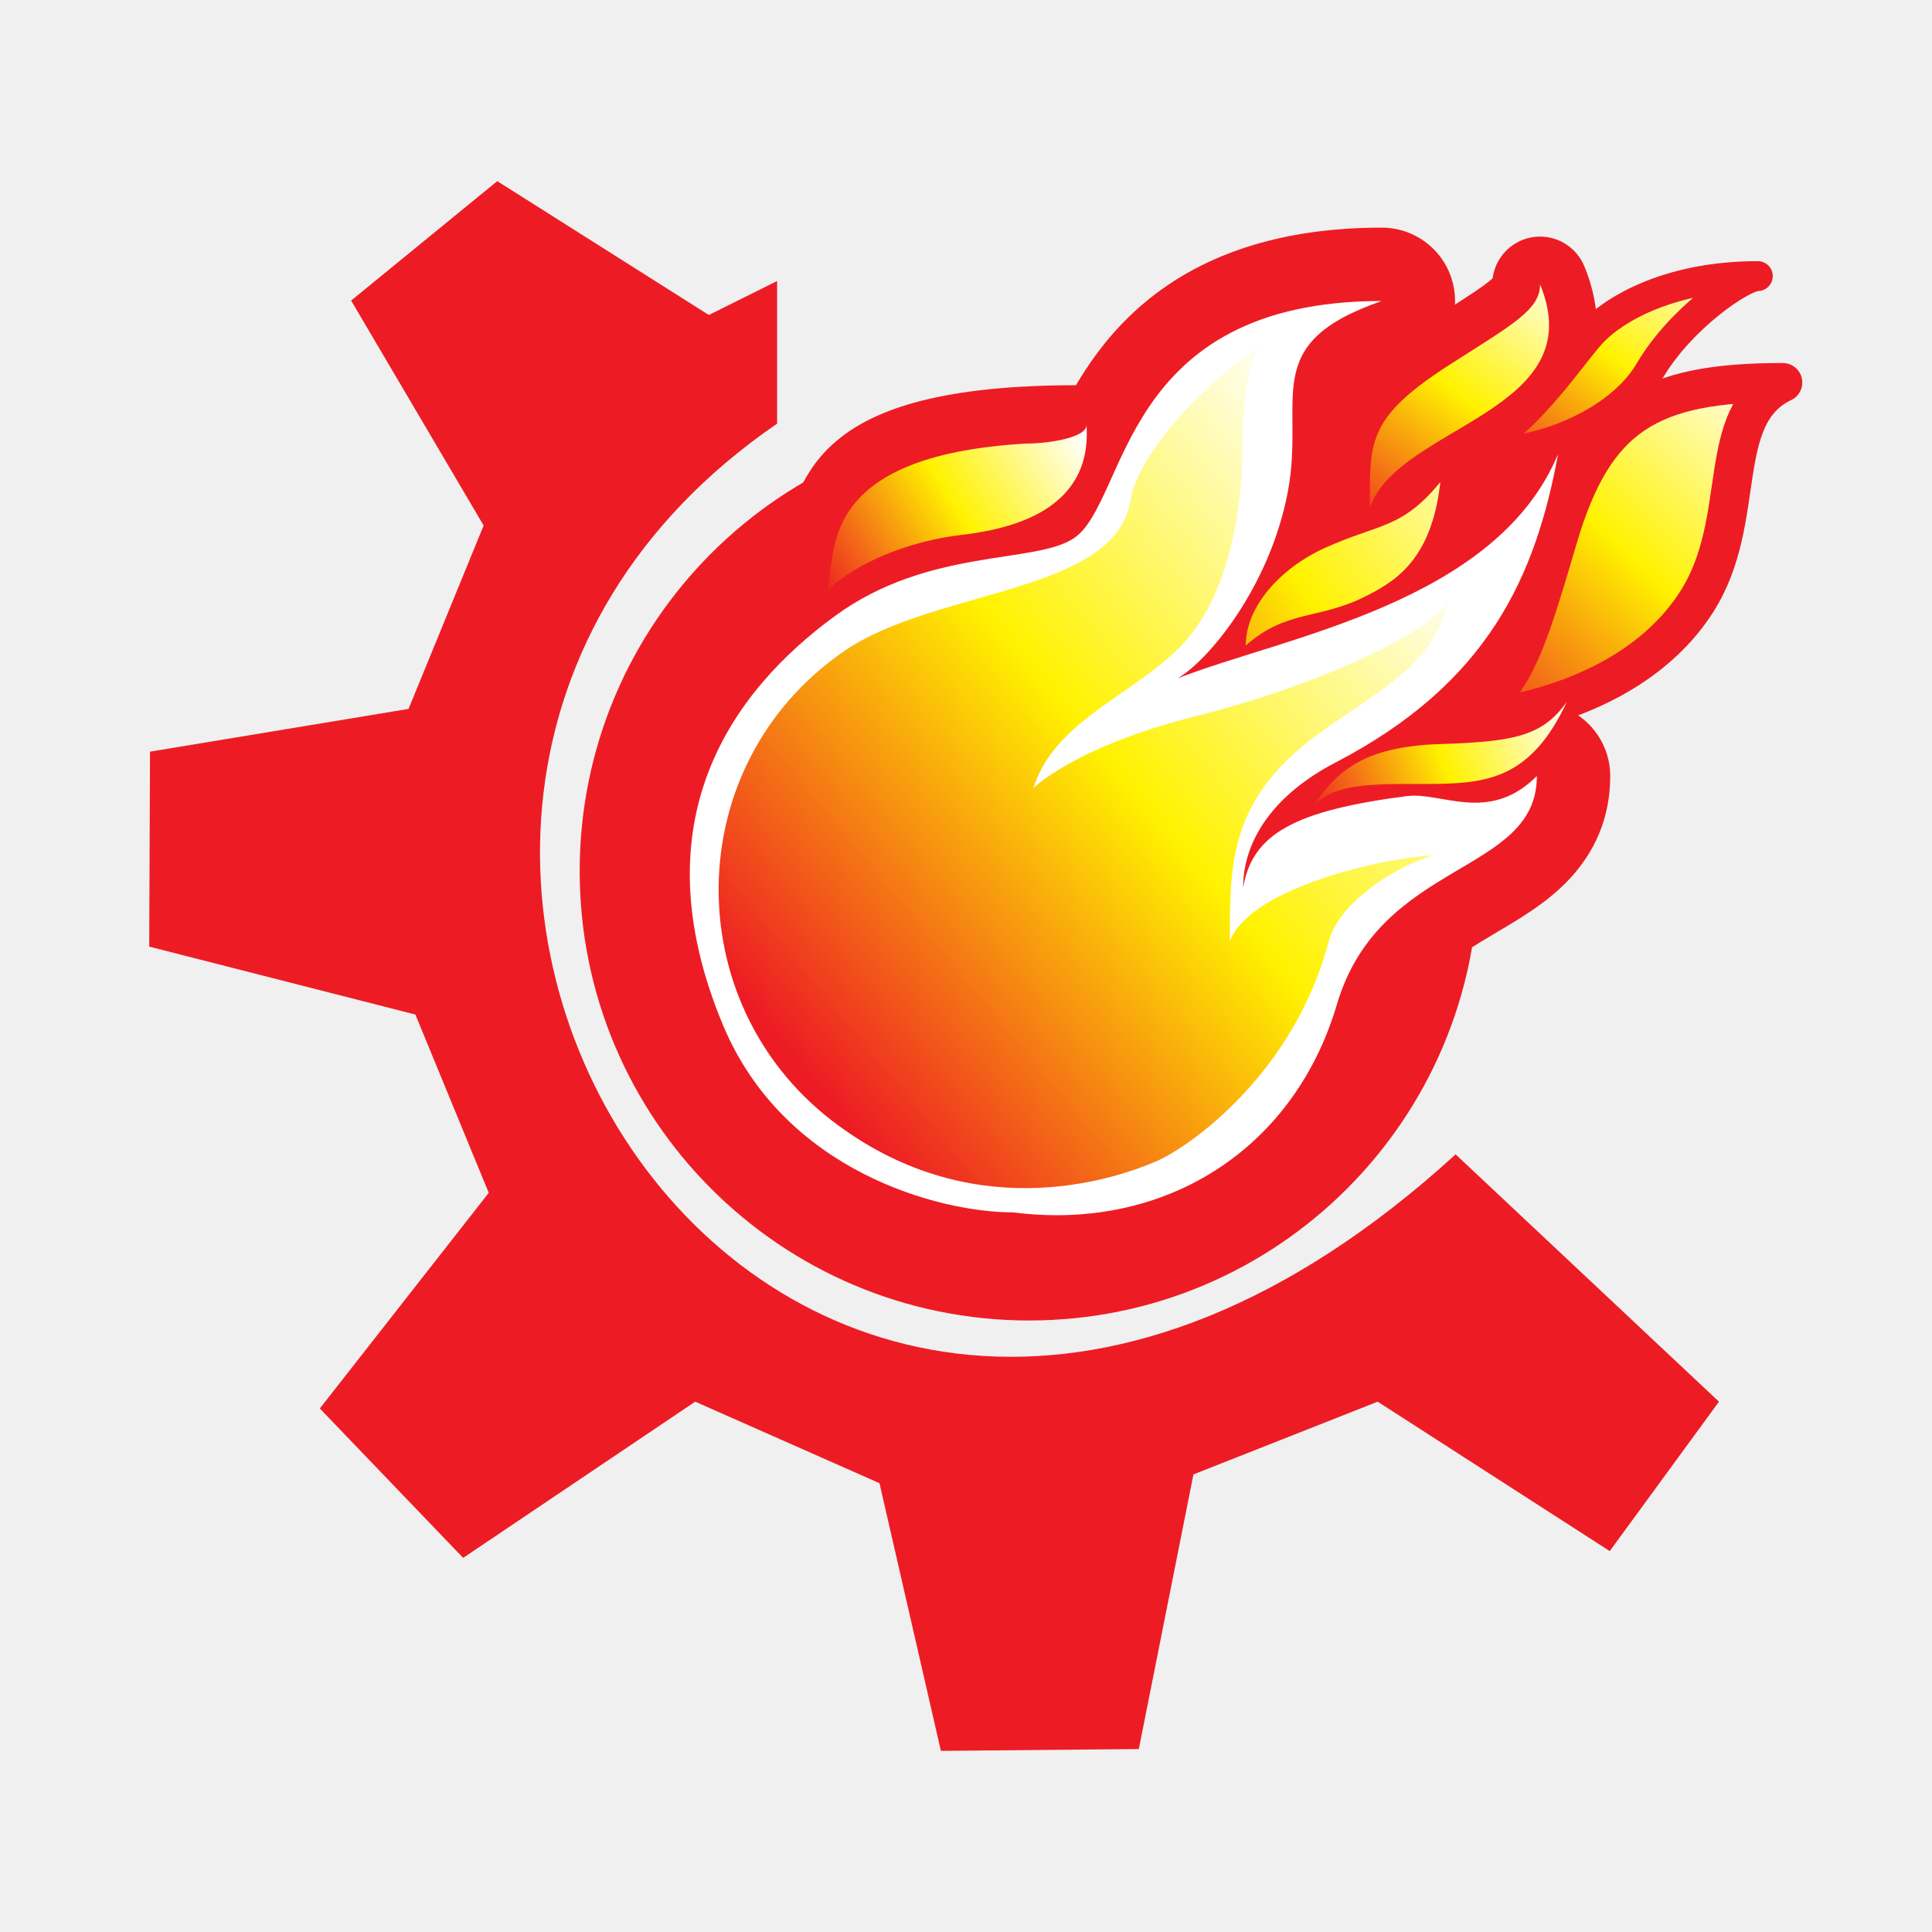
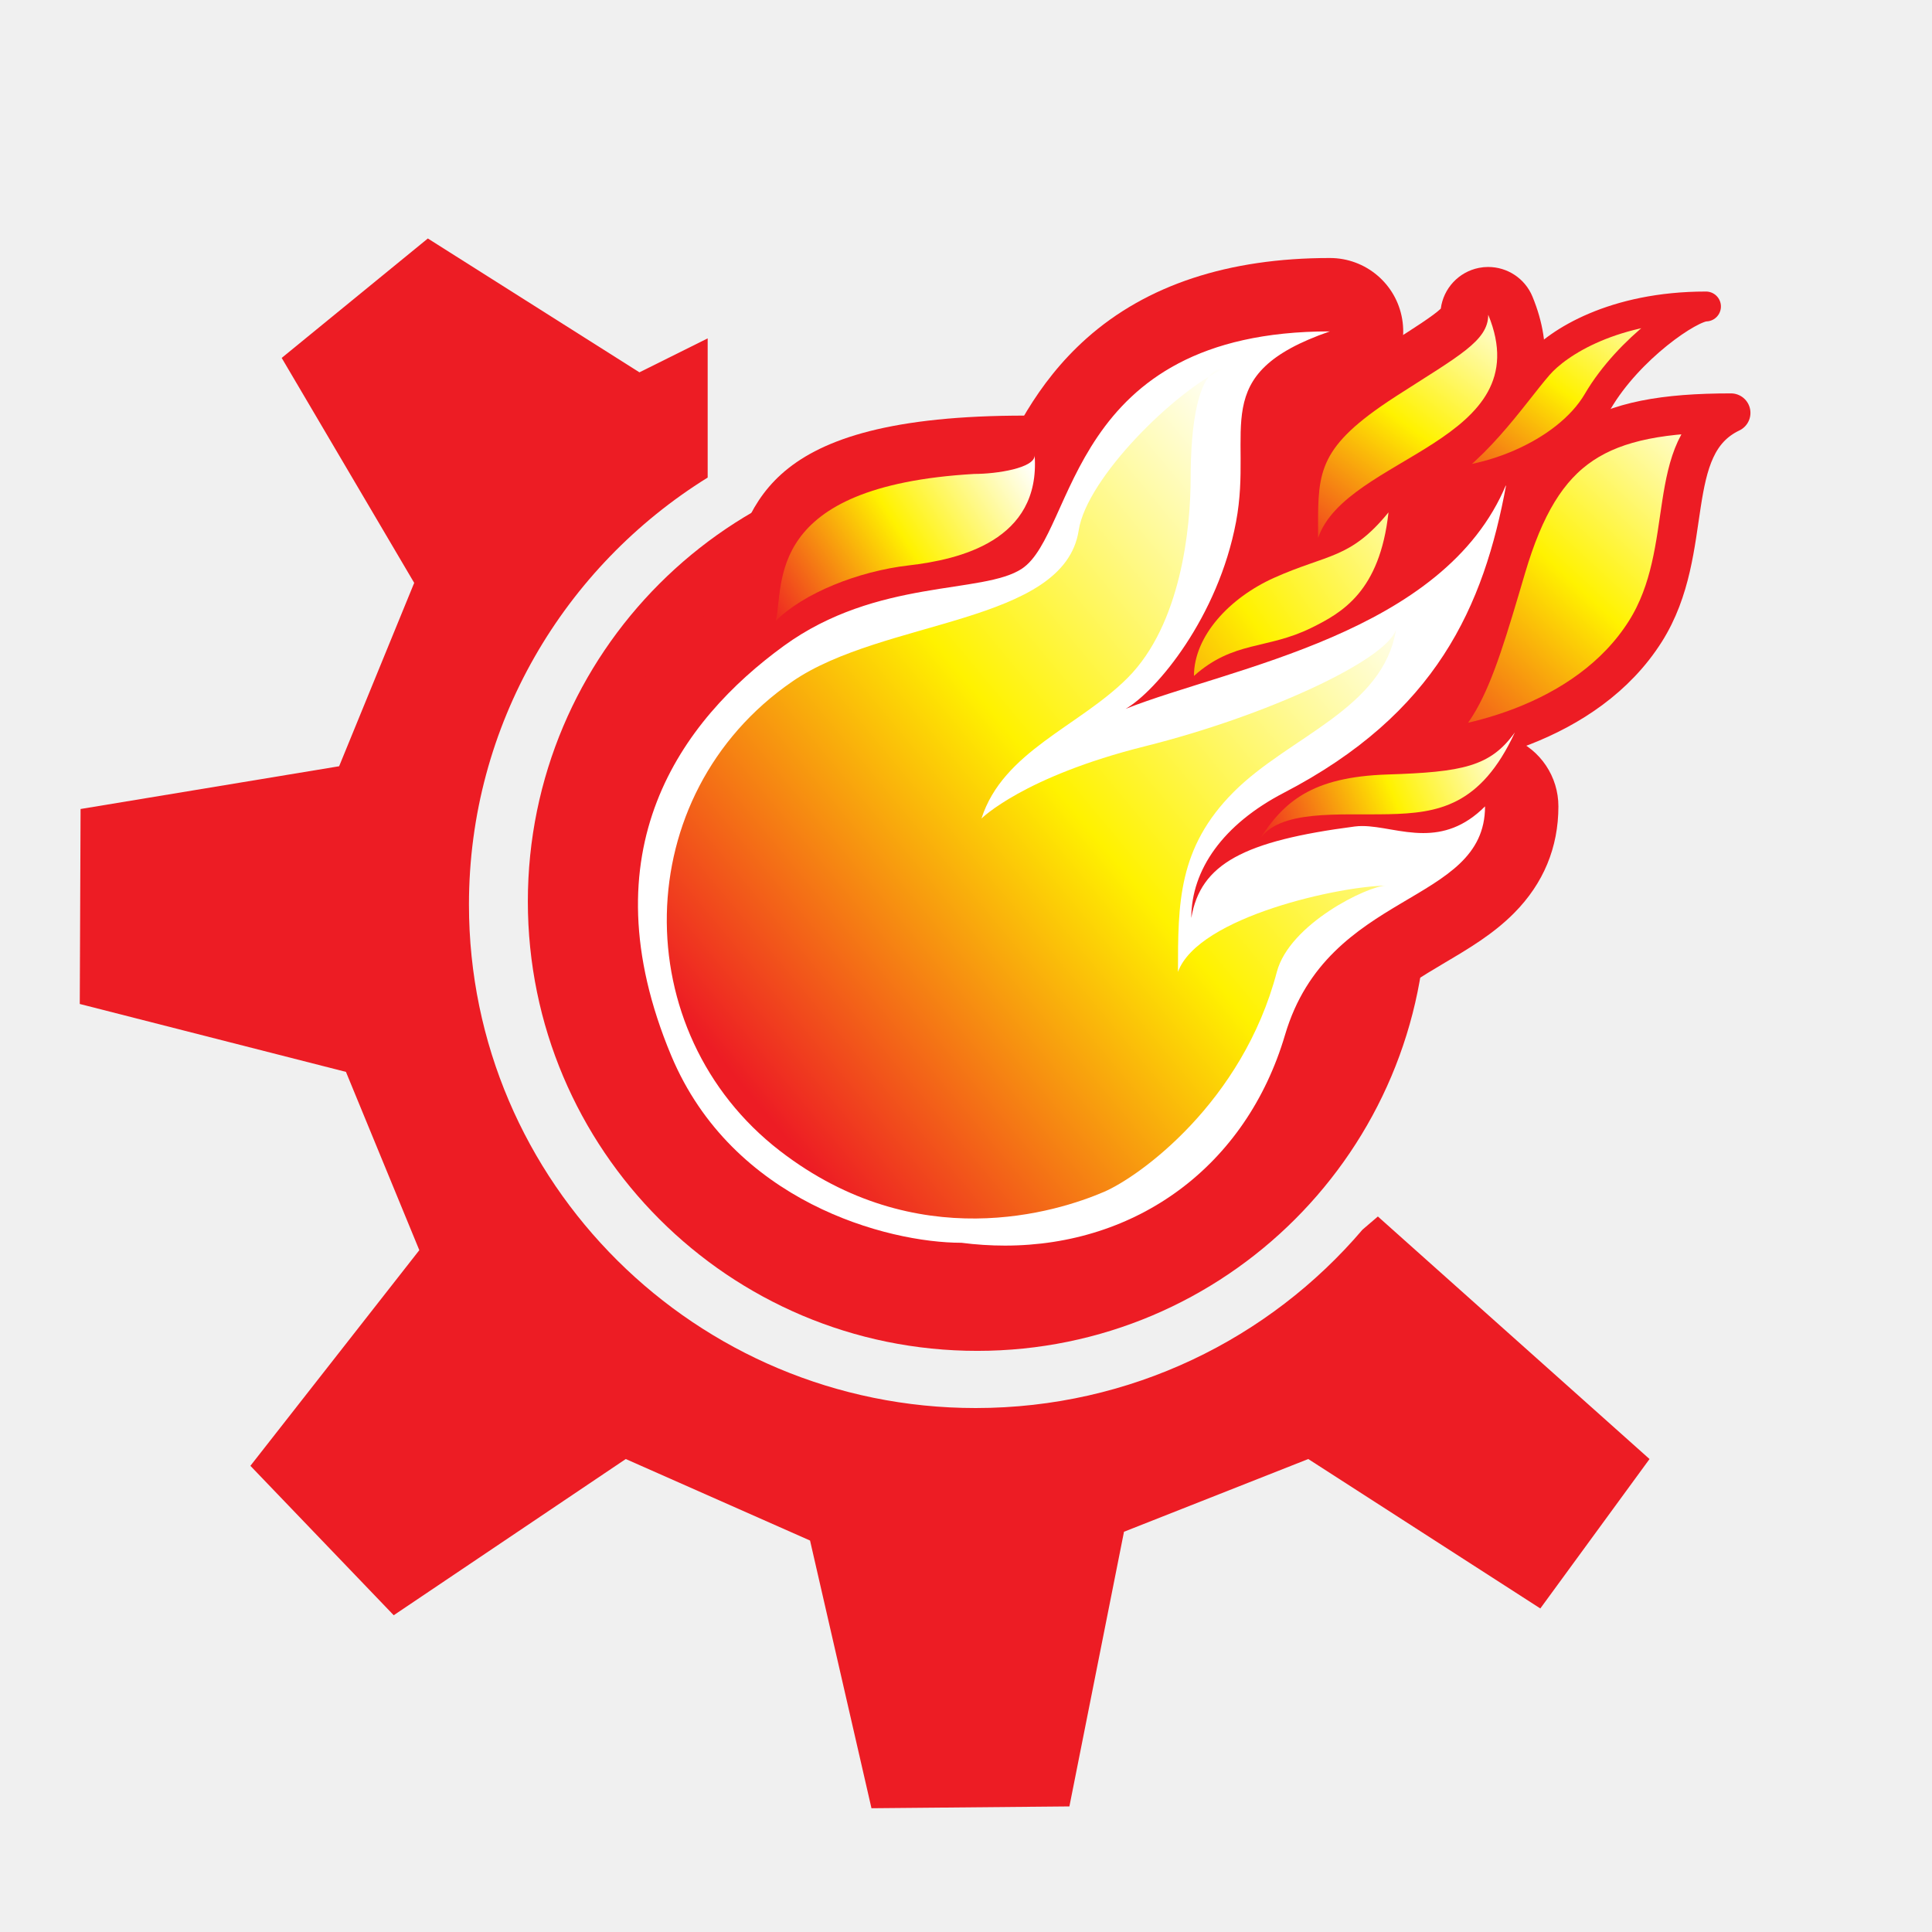
<svg xmlns="http://www.w3.org/2000/svg" width="100%" height="100%" viewBox="0 0 640 640" version="1.1" xml:space="preserve" style="fill-rule:evenodd;clip-rule:evenodd;">
  <g transform="matrix(1,0,0,1,117.493,138.987)">
-     <g>
+     <g transform="matrix(1,0,0,1,-17.1706,10.0641)">
      <g transform="matrix(1,0,0,1,74.5289,-63.5816)">
        <path d="M167.89,65.402L66.6,103.94C74.656,78.967 81.13,49.334 178.04,52.431L167.89,65.402Z" style="fill:rgb(237,28,36);fill-rule:nonzero;" />
      </g>
      <g transform="matrix(1,0,0,1,74.5289,-63.5816)">
        <path d="M261.79,100.67C261.359,100.67 260.926,100.634 260.489,100.563C256.665,99.93 253.861,96.623 253.861,92.746L253.855,89.964C253.798,69.444 254.798,58.863 277.994,42.695C279.669,41.525 281.533,40.278 283.523,38.996C286.175,37.287 288.652,35.717 290.952,34.255C302.14,27.153 310.226,22.022 310.226,18.816C310.226,15.033 312.899,11.779 316.609,11.045C317.127,10.942 317.642,10.892 318.154,10.892C321.31,10.892 324.233,12.786 325.472,15.797C338.688,47.858 312.771,63.225 293.85,74.447C283.088,80.827 271.963,87.426 269.284,95.3C268.194,98.551 265.144,100.673 261.804,100.673L261.79,100.67Z" style="fill:url(#_Linear1);fill-rule:nonzero;" />
        <path d="M318.15,18.813C335.567,61.066 271.048,65.538 261.787,92.741C261.787,72.811 260.652,64.44 282.528,49.191C284.155,48.053 285.914,46.877 287.813,45.654C308.273,32.474 318.143,27.494 318.143,18.813M318.153,2.966C317.132,2.966 316.1,3.065 315.067,3.269C308.323,4.604 303.292,10.104 302.43,16.774C299.97,19.144 292.958,23.594 286.699,27.566C284.386,29.034 281.897,30.614 279.23,32.331C277.171,33.656 275.222,34.96 273.442,36.205C260.761,45.044 253.664,52.794 249.728,62.105C245.878,71.213 245.903,79.909 245.931,89.979C245.934,90.874 245.936,91.794 245.936,92.74C245.936,100.492 251.545,107.106 259.194,108.372C260.065,108.516 260.933,108.586 261.793,108.586C268.474,108.586 274.568,104.349 276.782,97.846C278.519,92.742 289.26,86.373 297.889,81.256C308.622,74.891 319.721,68.309 327.549,58.459C337.92,45.407 339.734,29.608 332.794,12.772C330.314,6.76 324.464,2.972 318.154,2.972L318.153,2.966Z" style="fill:rgb(237,28,36);fill-rule:nonzero;" />
      </g>
      <g transform="matrix(1,0,0,1,74.5289,-63.5816)">
        <circle cx="148.88" cy="213.15" r="136.72" style="fill:none;stroke:rgb(237,28,36);stroke-width:24.31px;" />
      </g>
      <g transform="matrix(1,0,0,1,74.5289,-63.5816)">
        <path d="M158.05,339.31C153.044,339.31 147.935,338.994 142.849,338.372C115.458,338.094 59.039,323.324 36.279,268.882C22.185,235.168 20.547,203.826 31.412,175.727C39.771,154.104 55.33,134.908 77.657,118.668C99.233,102.976 122.267,99.455 139.086,96.885C146.23,95.794 154.325,94.556 156.954,92.803C159.031,91.415 162.514,83.695 165.056,78.057C176.172,53.408 194.779,12.153 265.686,12.153C271.621,12.153 276.686,16.439 277.671,22.291C278.654,28.144 275.268,33.851 269.661,35.791C259.026,39.472 252.689,43.343 250.286,47.627C248.176,51.393 248.216,57.18 248.266,64.507C248.314,71.402 248.375,79.982 246.551,89.659C244.123,102.55 239.524,114.432 234.018,124.682C265.968,114.222 300.588,99.952 312.888,70.312C314.814,65.677 319.312,62.814 324.112,62.814C325.254,62.814 326.414,62.977 327.559,63.315C333.519,65.078 337.19,71.053 336.068,77.167C329.986,110.255 317.794,147.1 275.938,176.035C276.089,176.033 276.242,176.031 276.393,176.031C280.27,176.031 283.96,176.667 287.53,177.282L288.044,177.37C291.194,177.909 294.011,178.358 296.611,178.358C300.036,178.358 303.843,177.717 308.485,173.078C310.81,170.755 313.919,169.518 317.08,169.518C318.647,169.518 320.226,169.821 321.73,170.445C326.27,172.326 329.232,176.757 329.232,181.673C329.232,204.289 312.413,214.228 297.574,222.997C283.322,231.419 268.589,240.128 262.476,260.815C255.456,284.565 241.883,304.457 223.226,318.343C204.806,332.063 182.266,339.313 158.056,339.313L158.05,339.31Z" style="fill:white;fill-rule:nonzero;" />
        <path d="M265.68,24.307C224.525,38.553 240.409,56.593 234.604,87.407C228.666,118.941 208.277,143.449 198.022,149.35C232.845,135.573 303.542,124.554 324.122,74.959C316.657,115.584 300.908,150.935 250.434,177.159C230.309,187.617 219.78,202.636 219.78,218.632C222.794,200.687 237.147,193.113 273.926,188.319C274.732,188.214 275.557,188.168 276.4,188.168C279.392,188.168 282.61,188.75 285.998,189.332C289.386,189.914 292.945,190.496 296.621,190.496C303.173,190.496 310.096,188.647 317.088,181.655C317.088,214.585 265.086,209.101 250.832,257.354C237.964,300.888 201.692,327.151 158.044,327.151C153.317,327.151 148.511,326.843 143.631,326.216C119.106,326.216 67.768,312.696 47.488,264.188C19.057,196.181 50.826,153.198 84.799,128.488C115.699,106.013 150.844,111.48 163.696,102.9C181.736,90.86 178.616,24.307 265.676,24.307M265.676,-0C232.059,-0 204.959,8.943 185.129,26.582C168.094,41.734 159.929,59.84 153.967,73.06C152.529,76.247 150.675,80.358 149.348,82.729C146.409,83.47 141.233,84.261 137.241,84.871C120.207,87.474 94.466,91.408 70.498,108.84C46.251,126.475 29.284,147.505 20.067,171.343C8.033,202.468 9.713,236.862 25.058,273.563C36.141,300.072 56.136,321.326 82.882,335.026C101.299,344.461 123.279,350.199 142.033,350.509C147.387,351.138 152.764,351.457 158.039,351.457C184.885,351.457 209.937,343.372 230.488,328.075C251.272,312.605 266.366,290.533 274.136,264.243C278.663,248.917 288.342,242.555 303.76,233.443C311.658,228.775 319.825,223.949 326.716,216.995C336.452,207.167 341.389,195.277 341.389,181.654C341.389,171.823 335.467,162.96 326.384,159.197C323.377,157.952 320.219,157.346 317.088,157.346C316.184,157.346 315.281,157.397 314.386,157.497C317.765,153.406 320.894,149.143 323.781,144.703C335.417,126.808 343.12,106.04 348.025,79.346C350.271,67.12 342.931,55.17 331.011,51.645C328.719,50.967 326.399,50.643 324.115,50.643C314.514,50.642 305.516,56.364 301.669,65.638C294.319,83.349 276.164,95.015 255.654,103.76C256.749,99.978 257.711,96.018 258.486,91.899C260.526,81.07 260.462,71.837 260.411,64.419C260.384,60.538 260.347,55.263 260.885,53.592C261.353,53.097 264.074,50.578 273.626,47.272C284.842,43.39 291.614,31.976 289.646,20.272C287.696,8.571 277.566,-0 265.696,-0L265.676,-0Z" style="fill:rgb(237,28,36);fill-rule:nonzero;" />
      </g>
      <g transform="matrix(1,0,0,1,74.5289,-63.5816)">
        <path d="M284.81,163.63C309.486,163.63 350.843,154.331 370.209,123.658C387.328,96.544 375.544,62.305 398.552,51.301C354.539,51.301 336.144,61.936 324.136,102.614C312.146,143.284 307.496,158.954 284.816,163.624L284.81,163.63Z" style="fill:url(#_Linear2);fill-rule:nonzero;stroke:rgb(237,28,36);stroke-width:12.91px;stroke-linecap:square;stroke-linejoin:round;" />
      </g>
      <g transform="matrix(1,0,0,1,74.5289,-63.5816)">
        <path d="M242.22,192.82C250.359,180.197 259.488,171.909 284.816,171.088C309.587,170.287 318.84,168.495 326.966,157.152C315.623,181.663 301.428,183.872 285.064,184.248C268.684,184.618 248.834,182.548 242.214,192.818L242.22,192.82Z" style="fill:url(#_Linear3);fill-rule:nonzero;" />
      </g>
      <g transform="matrix(1,0,0,1,74.5289,-63.5816)">
        <path d="M220.66,138.44C220.66,125.259 232.412,112.575 247.198,105.943C264.916,97.997 272.472,99.776 285.107,84.261C282.217,110.456 269.763,117.496 259.473,122.553C244.763,129.773 233.803,126.703 220.653,138.443L220.66,138.44Z" style="fill:url(#_Linear4);fill-rule:nonzero;" />
      </g>
      <g transform="matrix(1,0,0,1,74.5289,-63.5816)">
        <path d="M82.134,120.21C85.035,108.283 78.046,75.56 147.903,71.529C155.317,71.529 167.89,69.594 167.89,65.404C169.87,93.664 142.912,99.899 126.148,101.833C109.378,103.773 91.313,111.033 82.132,120.213L82.134,120.21Z" style="fill:url(#_Linear5);fill-rule:nonzero;" />
      </g>
      <g transform="matrix(1,0,0,1,74.5289,-63.5816)">
        <path d="M87.551,140.33C33.199,177.833 32.586,256.48 83.505,295.77C128.948,330.835 175.535,315.92 190.815,309.372C202.575,304.335 236.722,279.787 248.119,236.493C252.318,220.534 278.352,207.935 284.237,207.935C269.958,207.935 222.081,218.014 215.367,236.493C215.367,213.815 215.367,195.338 233.841,176.86C252.315,158.382 283.35,149.397 287.594,123.109C284.316,133.226 244.763,151.664 204.446,161.744C164.131,171.823 150.274,185.681 150.274,185.681C157.411,163.425 182.537,155.241 198.639,139.139C216.368,121.412 219.572,89.513 219.572,72.715C219.572,55.917 221.851,36.6 230.597,36.6C214.468,43.987 185.156,72.792 182.48,90.225C177.7,121.359 117.75,119.489 87.551,140.329L87.551,140.33Z" style="fill:url(#_Linear6);fill-rule:nonzero;" />
      </g>
      <g transform="matrix(1,0,0,1,74.5289,-63.5816)">
        <path d="M295.1,74.25C315.791,76.406 344.068,65.199 354.411,47.524C364.755,29.851 385.103,16.056 390.277,16.056C359.672,16.056 341.264,27.985 334.756,35.465C326.136,45.382 312.606,66.333 295.096,74.25L295.1,74.25Z" style="fill:url(#_Linear7);fill-rule:nonzero;stroke:rgb(237,28,36);stroke-width:9.9px;stroke-linecap:square;stroke-linejoin:round;" />
      </g>
    </g>
-     <g transform="matrix(11.8903,0,0,11.8326,-165.408,-177.973)">
-       <path d="M12.94,42.726L16.933,46.909L23.398,42.536L28.532,44.818L30.243,52.312L35.757,52.261L37.279,44.572L42.412,42.536L48.877,46.719L51.92,42.536L44.583,35.612C25.778,52.86 9.527,26.277 25.68,15.155L25.68,11.162L23.778,12.113L17.884,8.366L13.812,11.709L17.504,18.007L15.412,23.141L8.209,24.338L8.187,29.796L15.602,31.698L17.646,36.689L12.94,42.726L12.94,42.726Z" style="fill:rgb(237,28,36);" />
+     <g transform="matrix(1,0,0,1,-117.493,-138.987)">
+       <path d="M451.356,407.328C453.058,405.903 454.748,404.457 456.439,402.979L546.426,483.323L510.252,532.821L433.382,483.323L372.339,507.413L354.251,598.401L288.686,599L268.338,510.322L207.294,483.323L130.424,535.07L82.946,485.572L82.947,485.572L138.904,414.137L114.6,355.077L26.426,332.579L26.69,267.991L112.339,253.832L137.209,193.085L93.315,118.566L141.73,79L211.818,123.339L234.426,112.09L234.426,158.197C186.959,187.657 155.348,240.04 155.348,299.698C155.348,391.721 230.559,466.432 323.199,466.432C374.558,466.432 420.561,443.468 451.356,407.328Z" style="fill:rgb(237,28,36);" />
    </g>
  </g>
  <defs>
    <linearGradient id="_Linear1" x1="0" y1="0" x2="1" y2="0" gradientUnits="userSpaceOnUse" gradientTransform="matrix(-68.76,91.972,-91.972,-68.76,324.47,11.248)">
      <stop offset="0" style="stop-color:white;stop-opacity:1" />
      <stop offset="0.48" style="stop-color:rgb(255,242,0);stop-opacity:1" />
      <stop offset="1" style="stop-color:rgb(237,28,36);stop-opacity:1" />
    </linearGradient>
    <linearGradient id="_Linear2" x1="0" y1="0" x2="1" y2="0" gradientUnits="userSpaceOnUse" gradientTransform="matrix(-108.15,117.477,-117.477,-108.15,398.12,50.903)">
      <stop offset="0" style="stop-color:white;stop-opacity:1" />
      <stop offset="0.48" style="stop-color:rgb(255,242,0);stop-opacity:1" />
      <stop offset="1" style="stop-color:rgb(237,28,36);stop-opacity:1" />
    </linearGradient>
    <linearGradient id="_Linear3" x1="0" y1="0" x2="1" y2="0" gradientUnits="userSpaceOnUse" gradientTransform="matrix(-87.2,35.03,-35.03,-87.2,328.17,160.16)">
      <stop offset="0" style="stop-color:white;stop-opacity:1" />
      <stop offset="0.48" style="stop-color:rgb(255,242,0);stop-opacity:1" />
      <stop offset="1" style="stop-color:rgb(237,28,36);stop-opacity:1" />
    </linearGradient>
    <linearGradient id="_Linear4" x1="0" y1="0" x2="1" y2="0" gradientUnits="userSpaceOnUse" gradientTransform="matrix(-158.91,107.492,-107.492,-158.91,317.96,70.478)">
      <stop offset="0" style="stop-color:white;stop-opacity:1" />
      <stop offset="0.48" style="stop-color:rgb(255,242,0);stop-opacity:1" />
      <stop offset="1" style="stop-color:rgb(237,28,36);stop-opacity:1" />
    </linearGradient>
    <linearGradient id="_Linear5" x1="0" y1="0" x2="1" y2="0" gradientUnits="userSpaceOnUse" gradientTransform="matrix(-85.903,54.585,-54.585,-85.903,164.73,64.575)">
      <stop offset="0" style="stop-color:white;stop-opacity:1" />
      <stop offset="0.48" style="stop-color:rgb(255,242,0);stop-opacity:1" />
      <stop offset="1" style="stop-color:rgb(237,28,36);stop-opacity:1" />
    </linearGradient>
    <linearGradient id="_Linear6" x1="0" y1="0" x2="1" y2="0" gradientUnits="userSpaceOnUse" gradientTransform="matrix(-211.073,174.96,-174.96,-211.073,286.48,104.02)">
      <stop offset="0" style="stop-color:white;stop-opacity:1" />
      <stop offset="0.48" style="stop-color:rgb(255,242,0);stop-opacity:1" />
      <stop offset="1" style="stop-color:rgb(237,28,36);stop-opacity:1" />
    </linearGradient>
    <linearGradient id="_Linear7" x1="0" y1="0" x2="1" y2="0" gradientUnits="userSpaceOnUse" gradientTransform="matrix(-65.47,87.5674,-87.5674,-65.47,374.8,2.2056)">
      <stop offset="0" style="stop-color:white;stop-opacity:1" />
      <stop offset="0.48" style="stop-color:rgb(255,242,0);stop-opacity:1" />
      <stop offset="1" style="stop-color:rgb(237,28,36);stop-opacity:1" />
    </linearGradient>
  </defs>
</svg>
